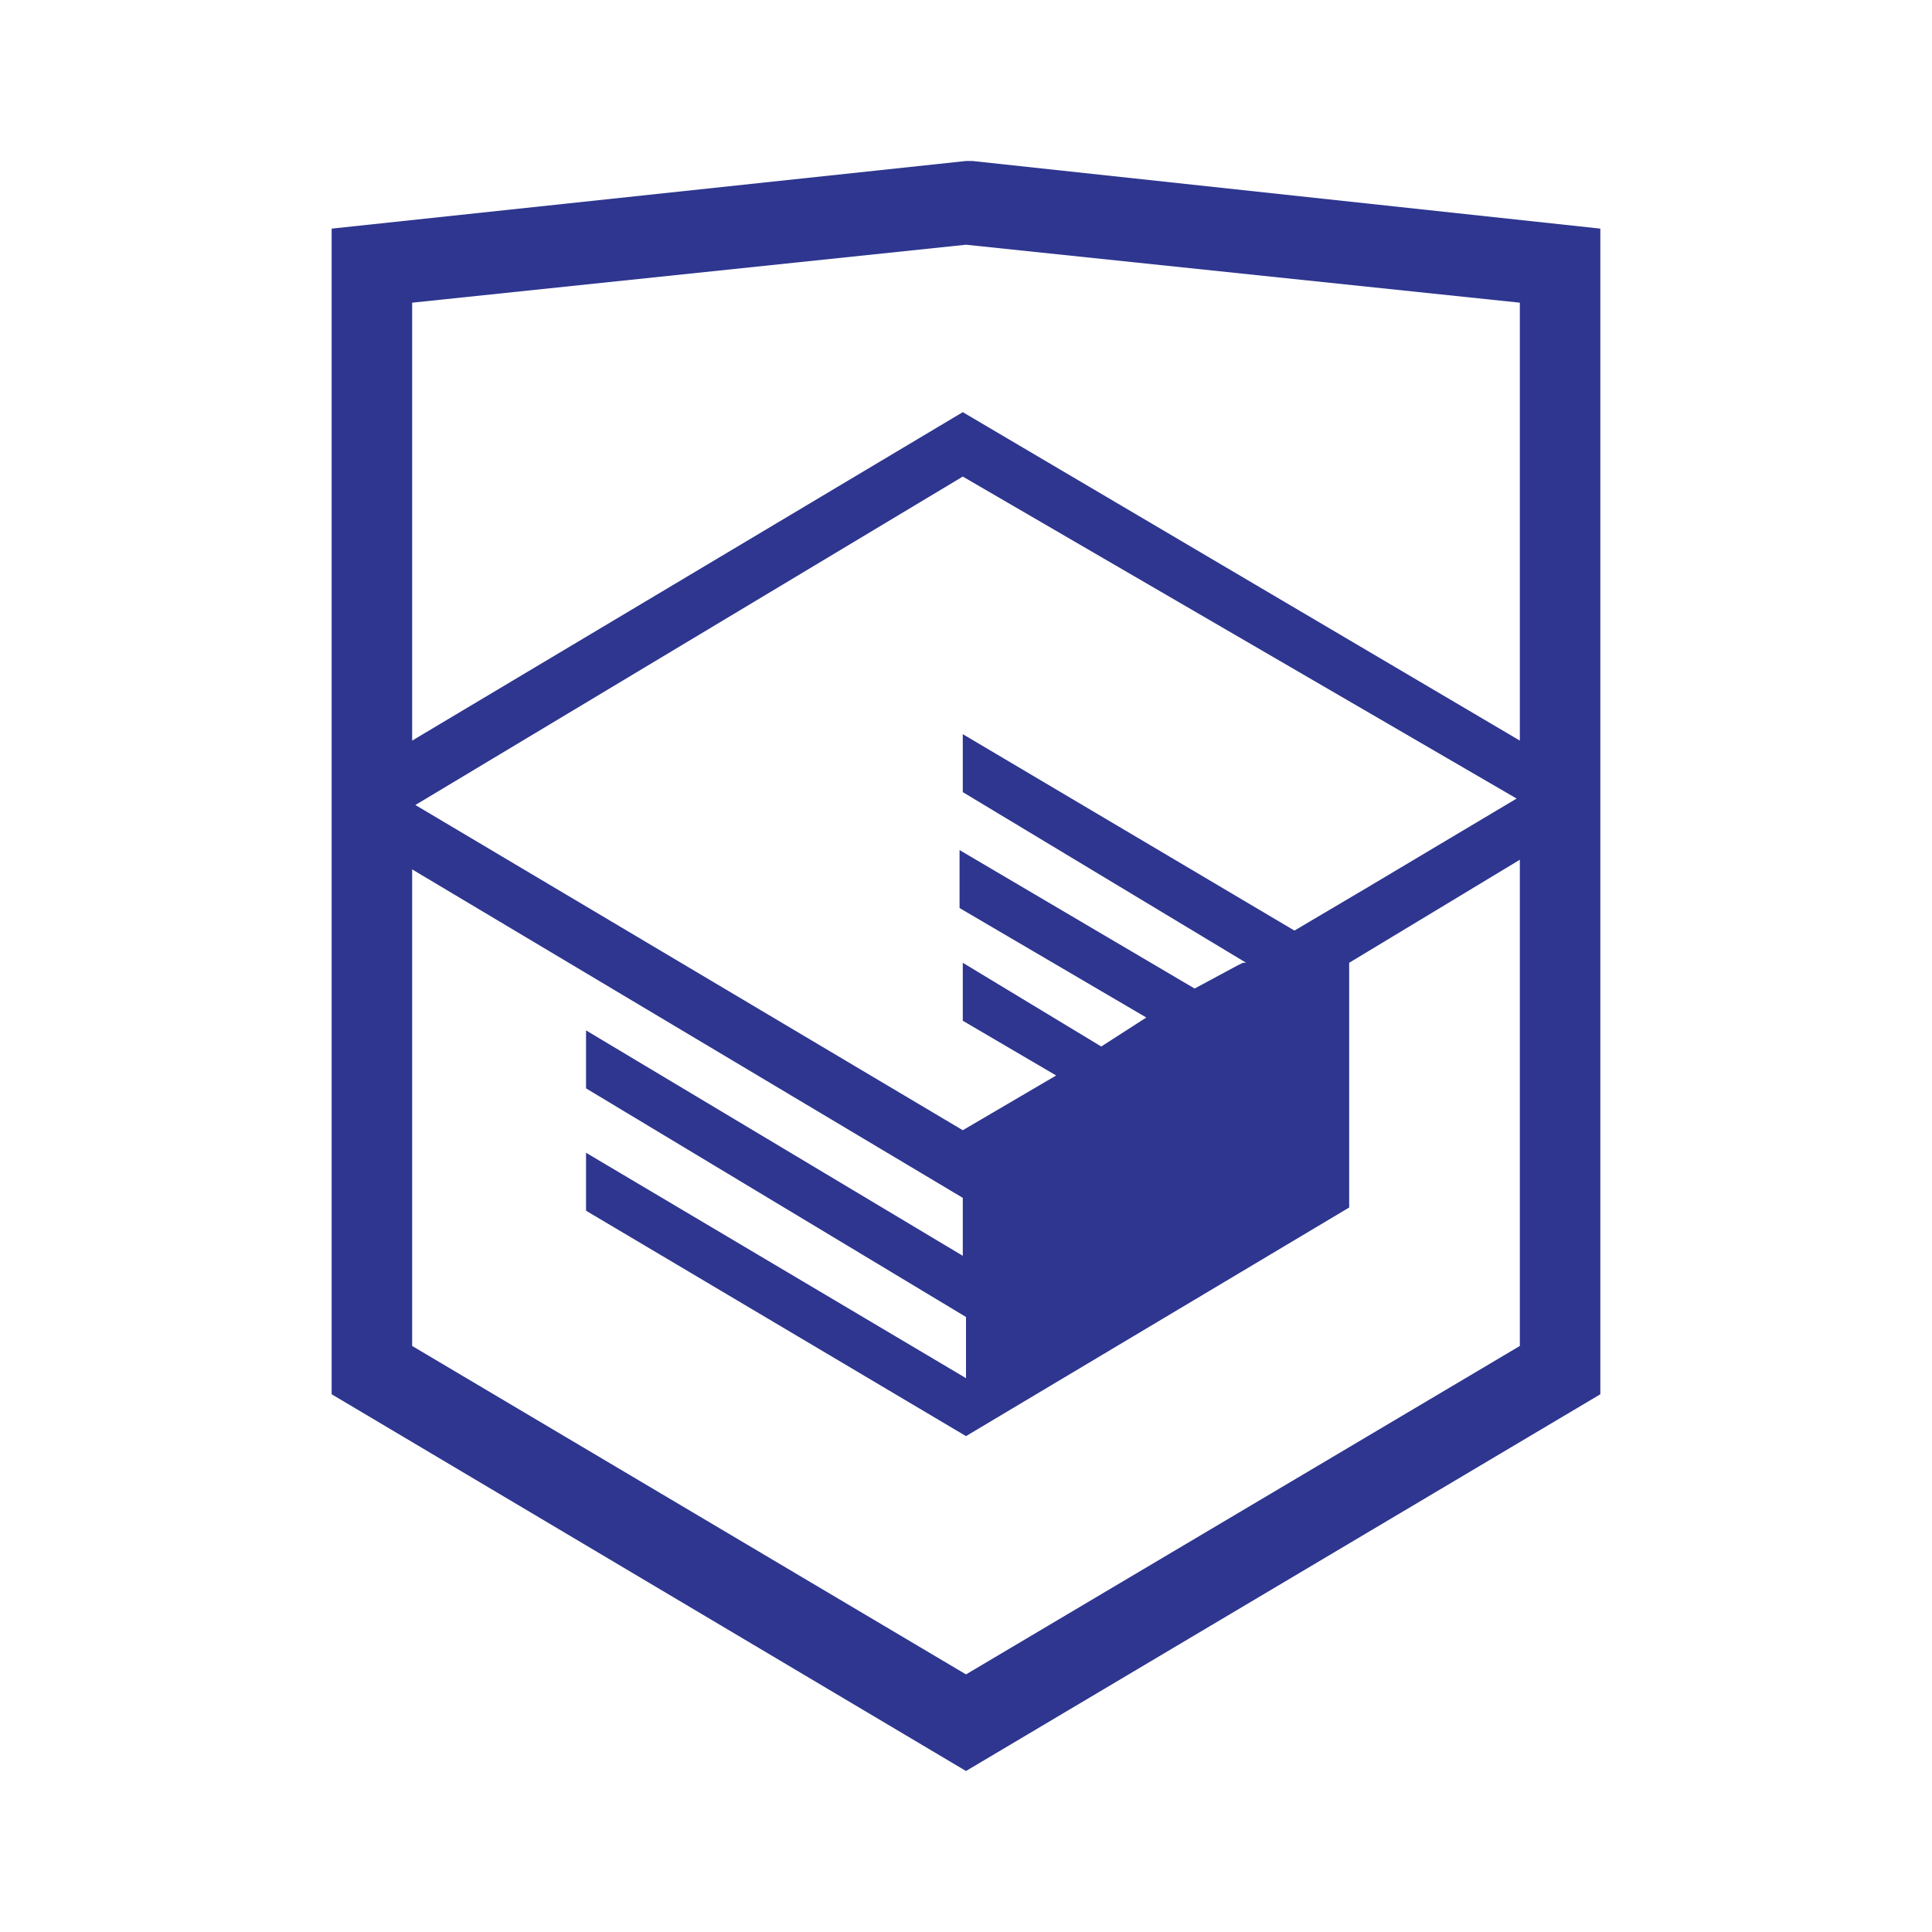
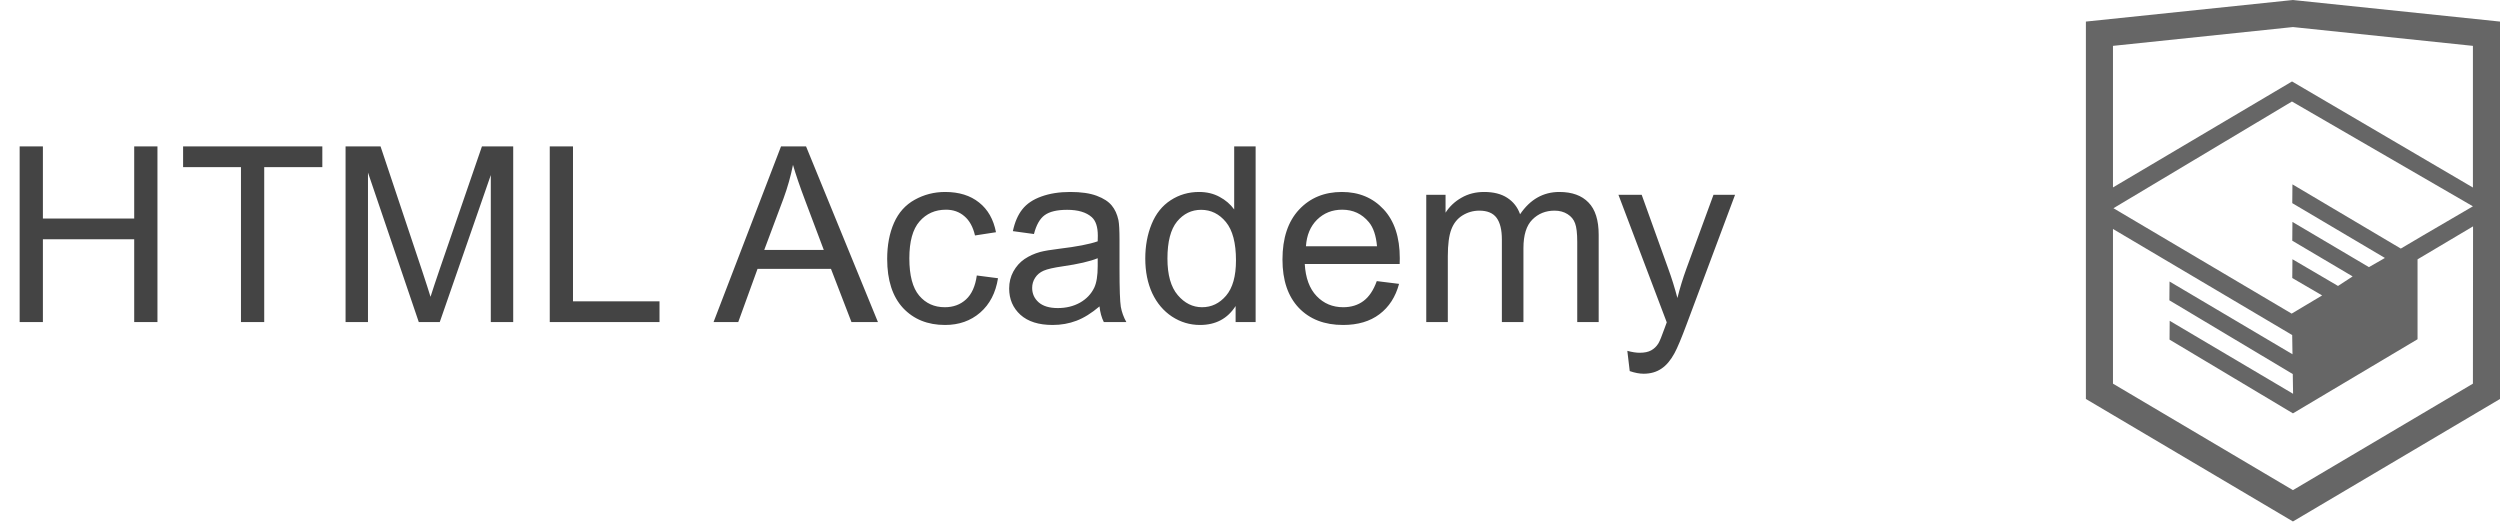
- <svg xmlns="http://www.w3.org/2000/svg" viewBox="0 0 60 60">
-   <path fill="#2E368F" d="M30.2 5h-.2l-19.7 2.1v36.2l19.7 11.7 19.7-11.7v-36.2l-19.5-2.1zm17 36.8l-17.2 10.2-17.2-10.2v-14.8l17.1 10.2v1.8l-11.7-7v1.8l11.8 7.1v1.9l-11.8-7v1.8l11.8 7 11.9-7.1v-7.6l5.3-3.2v15.1zm-.1-17l-4.7 2.8-2.2 1.3-10.3-6.1v1.8l8.8 5.3h-.1l-.2.1-1.3.7-7.3-4.3v1.8l5.8 3.4-1.4.9-4.3-2.6v1.8l2.9 1.7-2.9 1.7-17-10.1 17-10.2 17.2 10zm.1-1.8l-17.3-10.2-17.1 10.2v-13.6l17.2-1.8 17.2 1.8v13.6z" />
+ <svg xmlns="http://www.w3.org/2000/svg" width="163" height="34" viewBox="0 0 163 34" fill="none">
+   <path d="M1.281 21V9.547H2.797V14.25H8.75V9.547H10.266V21H8.75V15.602H2.797V21H1.281ZM15.711 21V10.898H11.938V9.547H21.016V10.898H17.227V21H15.711ZM22.531 21V9.547H24.812L27.523 17.656C27.773 18.412 27.956 18.977 28.07 19.352C28.201 18.935 28.404 18.323 28.68 17.516L31.422 9.547H33.461V21H32V11.414L28.672 21H27.305L23.992 11.25V21H22.531ZM35.844 21V9.547H37.359V19.648H43V21H35.844ZM46.523 21L50.922 9.547H52.555L57.242 21H55.516L54.18 17.531H49.391L48.133 21H46.523ZM49.828 16.297H53.711L52.516 13.125C52.151 12.162 51.88 11.37 51.703 10.75C51.557 11.484 51.352 12.213 51.086 12.938L49.828 16.297ZM63.688 17.961L65.07 18.141C64.919 19.094 64.531 19.841 63.906 20.383C63.286 20.919 62.523 21.188 61.617 21.188C60.482 21.188 59.568 20.818 58.875 20.078C58.188 19.333 57.844 18.268 57.844 16.883C57.844 15.987 57.992 15.203 58.289 14.531C58.586 13.859 59.036 13.357 59.641 13.023C60.25 12.685 60.911 12.516 61.625 12.516C62.526 12.516 63.263 12.745 63.836 13.203C64.409 13.656 64.776 14.302 64.938 15.141L63.57 15.352C63.44 14.794 63.208 14.375 62.875 14.094C62.547 13.812 62.148 13.672 61.68 13.672C60.971 13.672 60.396 13.927 59.953 14.438C59.51 14.943 59.289 15.745 59.289 16.844C59.289 17.958 59.503 18.768 59.93 19.273C60.357 19.779 60.914 20.031 61.602 20.031C62.154 20.031 62.615 19.862 62.984 19.523C63.354 19.185 63.589 18.664 63.688 17.961ZM71.688 19.977C71.167 20.419 70.664 20.732 70.18 20.914C69.701 21.096 69.185 21.188 68.633 21.188C67.721 21.188 67.021 20.966 66.531 20.523C66.042 20.076 65.797 19.505 65.797 18.812C65.797 18.406 65.888 18.037 66.07 17.703C66.258 17.365 66.5 17.094 66.797 16.891C67.099 16.688 67.438 16.534 67.812 16.43C68.088 16.357 68.505 16.287 69.062 16.219C70.198 16.083 71.034 15.922 71.57 15.734C71.576 15.542 71.578 15.419 71.578 15.367C71.578 14.794 71.445 14.391 71.18 14.156C70.82 13.838 70.287 13.68 69.578 13.68C68.917 13.68 68.427 13.797 68.109 14.031C67.797 14.26 67.565 14.669 67.414 15.258L66.039 15.07C66.164 14.482 66.37 14.008 66.656 13.648C66.943 13.284 67.357 13.005 67.898 12.812C68.44 12.615 69.068 12.516 69.781 12.516C70.49 12.516 71.065 12.599 71.508 12.766C71.951 12.932 72.276 13.143 72.484 13.398C72.693 13.648 72.838 13.966 72.922 14.352C72.969 14.591 72.992 15.023 72.992 15.648V17.523C72.992 18.831 73.021 19.659 73.078 20.008C73.141 20.352 73.26 20.682 73.438 21H71.969C71.823 20.708 71.729 20.367 71.688 19.977ZM71.57 16.836C71.06 17.044 70.294 17.221 69.273 17.367C68.695 17.451 68.287 17.544 68.047 17.648C67.807 17.753 67.622 17.906 67.492 18.109C67.362 18.307 67.297 18.529 67.297 18.773C67.297 19.148 67.438 19.461 67.719 19.711C68.005 19.961 68.422 20.086 68.969 20.086C69.51 20.086 69.992 19.969 70.414 19.734C70.836 19.495 71.146 19.169 71.344 18.758C71.495 18.44 71.57 17.971 71.57 17.352V16.836ZM80.562 21V19.953C80.037 20.776 79.263 21.188 78.242 21.188C77.581 21.188 76.971 21.005 76.414 20.641C75.862 20.276 75.432 19.768 75.125 19.117C74.823 18.461 74.672 17.708 74.672 16.859C74.672 16.031 74.81 15.281 75.086 14.609C75.362 13.932 75.776 13.414 76.328 13.055C76.88 12.695 77.497 12.516 78.18 12.516C78.68 12.516 79.125 12.622 79.516 12.836C79.906 13.044 80.224 13.318 80.469 13.656V9.547H81.867V21H80.562ZM76.117 16.859C76.117 17.922 76.341 18.716 76.789 19.242C77.237 19.768 77.766 20.031 78.375 20.031C78.99 20.031 79.51 19.781 79.938 19.281C80.37 18.776 80.586 18.008 80.586 16.977C80.586 15.841 80.367 15.008 79.93 14.477C79.492 13.945 78.953 13.68 78.312 13.68C77.688 13.68 77.164 13.935 76.742 14.445C76.326 14.956 76.117 15.76 76.117 16.859ZM89.766 18.328L91.219 18.508C90.99 19.357 90.565 20.016 89.945 20.484C89.326 20.953 88.534 21.188 87.57 21.188C86.357 21.188 85.393 20.815 84.68 20.07C83.971 19.32 83.617 18.271 83.617 16.922C83.617 15.526 83.977 14.443 84.695 13.672C85.414 12.901 86.346 12.516 87.492 12.516C88.602 12.516 89.508 12.893 90.211 13.648C90.914 14.404 91.266 15.466 91.266 16.836C91.266 16.919 91.263 17.044 91.258 17.211H85.07C85.122 18.122 85.38 18.82 85.844 19.305C86.307 19.789 86.885 20.031 87.578 20.031C88.094 20.031 88.534 19.896 88.898 19.625C89.263 19.354 89.552 18.922 89.766 18.328ZM85.148 16.055H89.781C89.719 15.357 89.542 14.833 89.25 14.484C88.802 13.943 88.221 13.672 87.508 13.672C86.862 13.672 86.318 13.888 85.875 14.32C85.438 14.753 85.195 15.331 85.148 16.055ZM92.992 21V12.703H94.25V13.867C94.51 13.461 94.857 13.135 95.289 12.891C95.721 12.641 96.213 12.516 96.766 12.516C97.38 12.516 97.883 12.643 98.273 12.898C98.669 13.154 98.948 13.51 99.109 13.969C99.766 13 100.62 12.516 101.672 12.516C102.495 12.516 103.128 12.745 103.57 13.203C104.013 13.656 104.234 14.357 104.234 15.305V21H102.836V15.773C102.836 15.211 102.789 14.807 102.695 14.562C102.607 14.312 102.443 14.112 102.203 13.961C101.964 13.81 101.682 13.734 101.359 13.734C100.776 13.734 100.292 13.93 99.906 14.32C99.521 14.706 99.328 15.325 99.328 16.18V21H97.922V15.609C97.922 14.984 97.807 14.516 97.578 14.203C97.349 13.891 96.974 13.734 96.453 13.734C96.057 13.734 95.69 13.838 95.352 14.047C95.018 14.255 94.776 14.56 94.625 14.961C94.474 15.362 94.398 15.94 94.398 16.695V21H92.992ZM106.258 24.195L106.102 22.875C106.409 22.958 106.677 23 106.906 23C107.219 23 107.469 22.948 107.656 22.844C107.844 22.74 107.997 22.594 108.117 22.406C108.206 22.266 108.349 21.917 108.547 21.359C108.573 21.281 108.615 21.167 108.672 21.016L105.523 12.703H107.039L108.766 17.508C108.99 18.117 109.19 18.758 109.367 19.43C109.529 18.784 109.721 18.154 109.945 17.539L111.719 12.703H113.125L109.969 21.141C109.63 22.052 109.367 22.68 109.18 23.023C108.93 23.487 108.643 23.826 108.32 24.039C107.997 24.258 107.612 24.367 107.164 24.367C106.893 24.367 106.591 24.31 106.258 24.195Z" fill="#444444" />
+   <path d="M149.643 0.016L149.5 0L136 1.407V26.013L149.5 34L163 26.013V1.407L149.643 0.016ZM161.234 25.015L149.5 31.957L137.766 25.015V14.929L149.451 21.845L149.47 23.098L141.454 18.355L141.443 19.58L149.489 24.389L149.509 25.675L141.464 20.917L141.454 22.143L149.5 26.951L157.624 22.118V20.893V16.909L161.243 14.759L161.234 25.015ZM161.234 13.452L158.015 15.332L156.533 16.207L149.467 12.02L149.456 13.245L155.496 16.818L155.443 16.849L155.313 16.925L154.454 17.417L149.467 14.469L149.456 15.694L153.392 18.022L152.459 18.631L152.438 18.644L149.467 16.902L149.456 18.127L151.403 19.262L149.416 20.448L137.797 13.576L149.435 6.618L161.234 13.452ZM161.234 12.227L149.44 5.311L137.766 12.22V2.99L149.5 1.764L161.234 2.99V12.227Z" fill="#666666" />
</svg>
